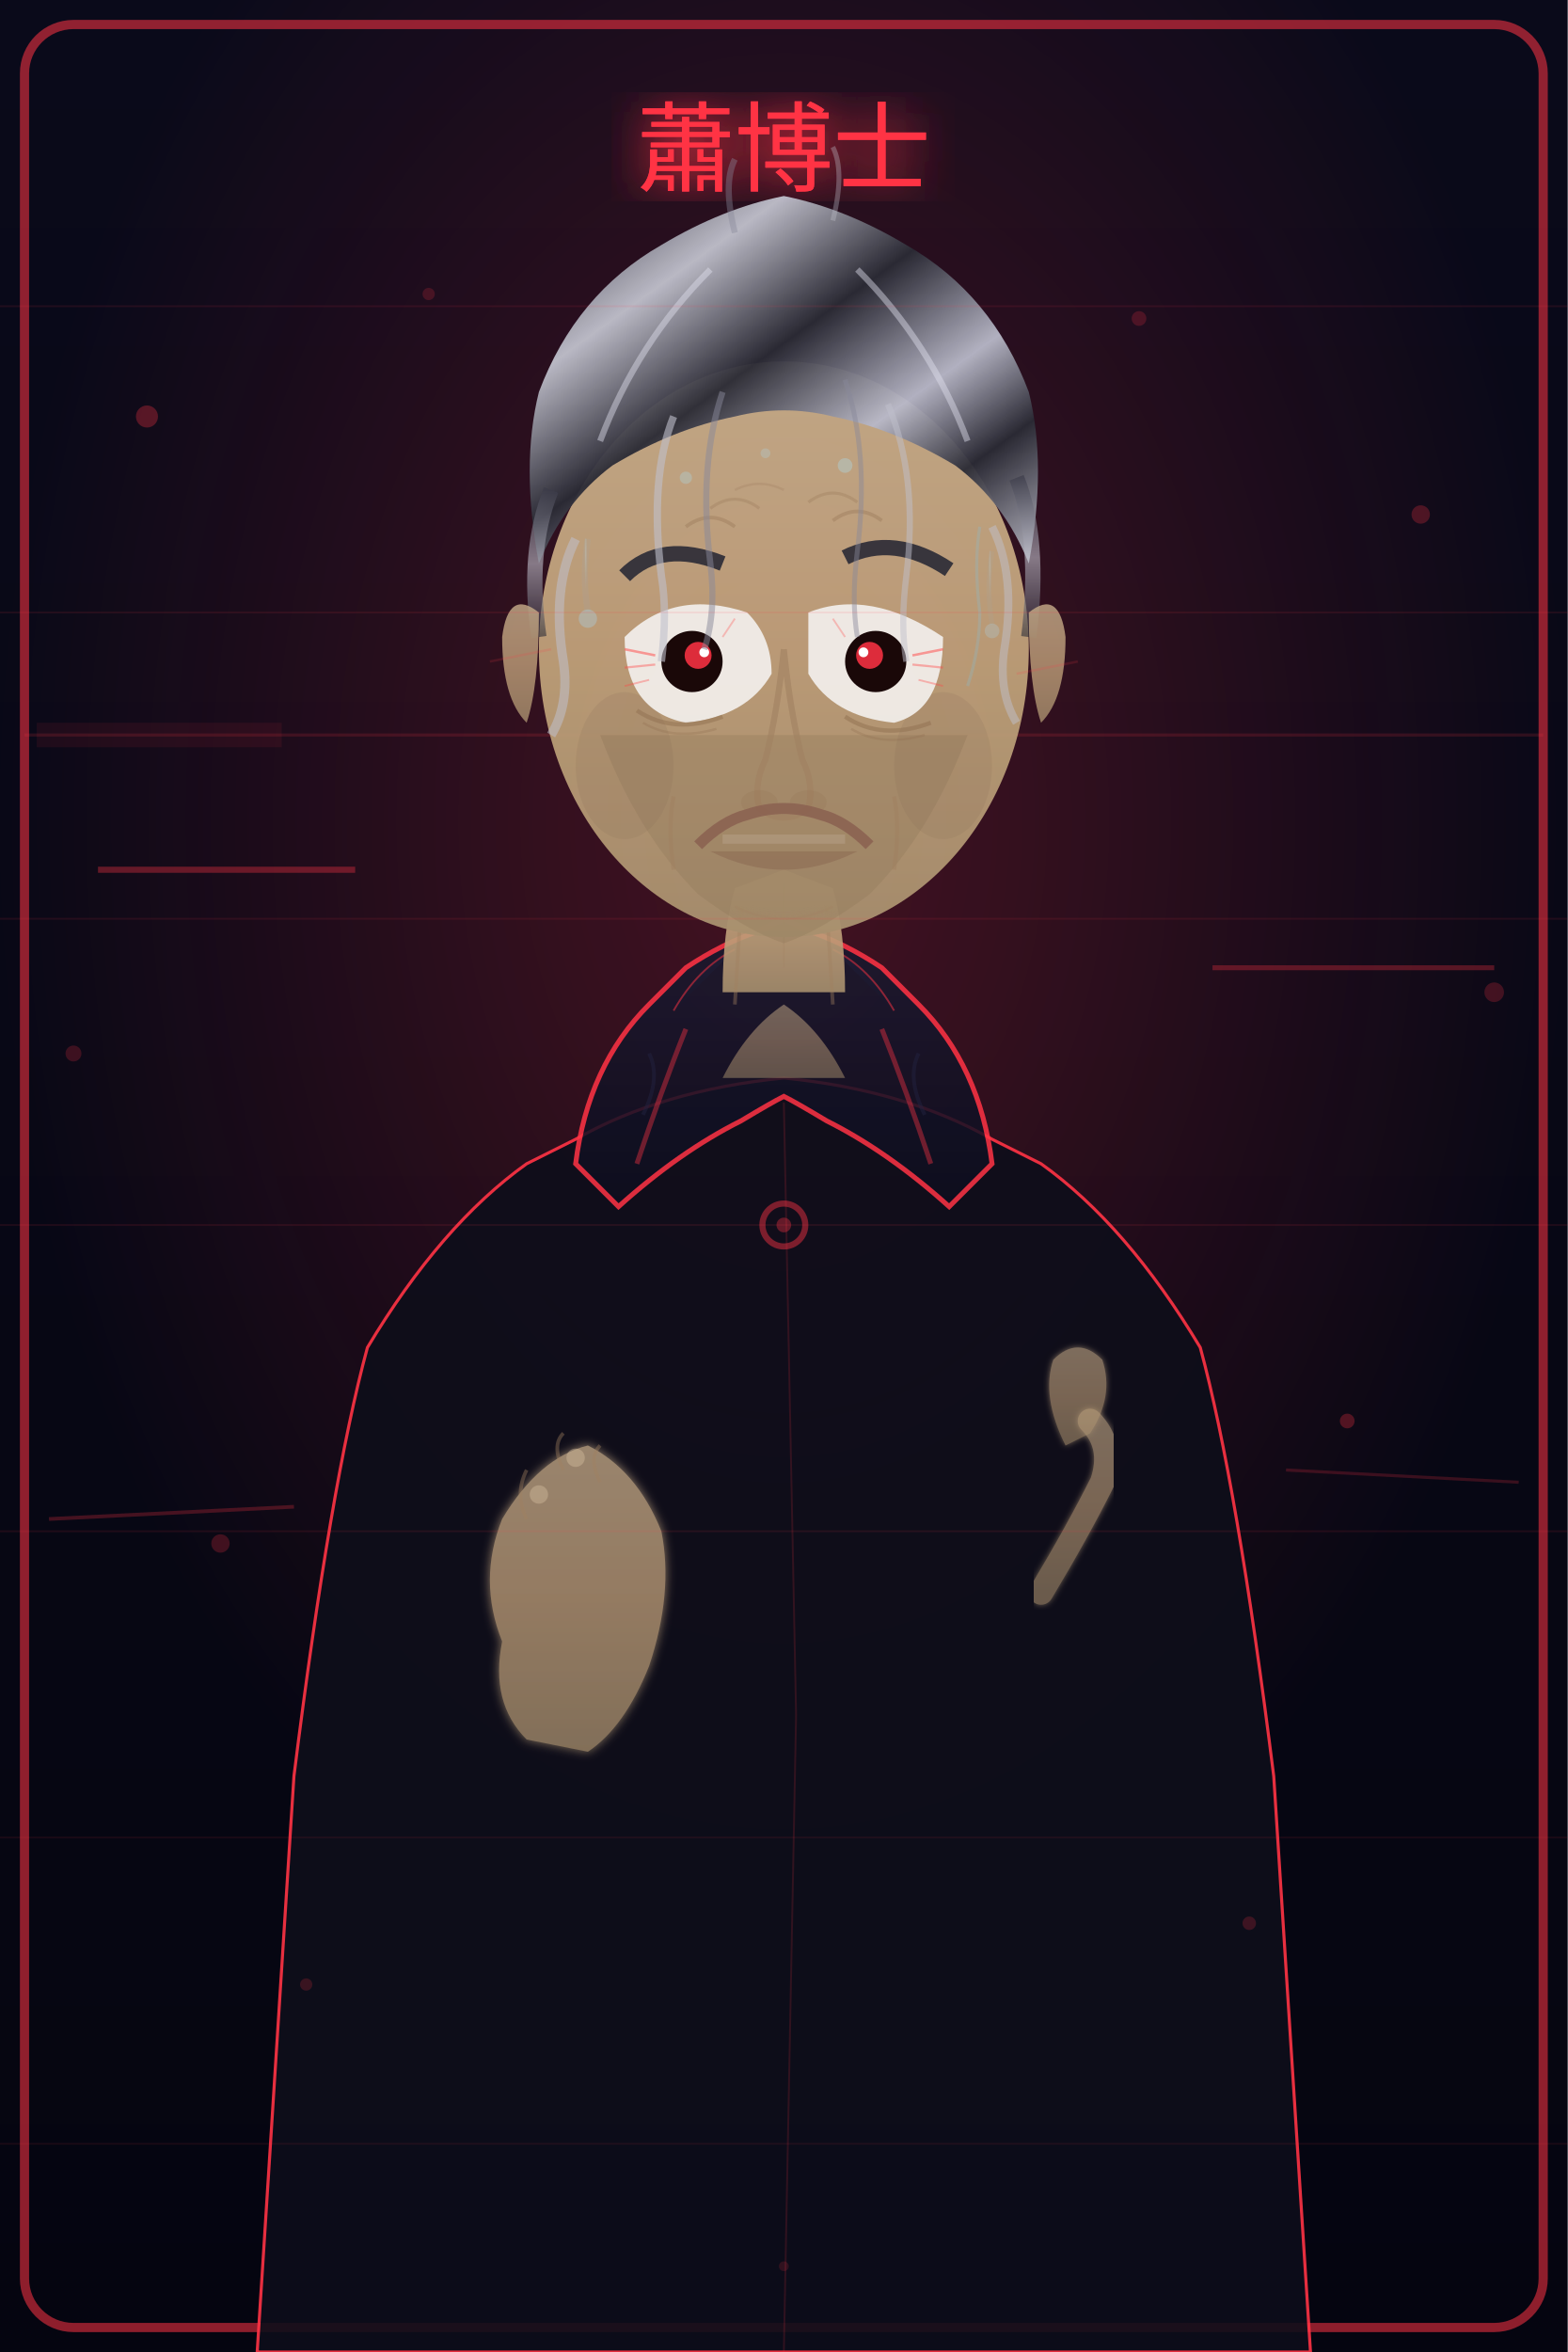
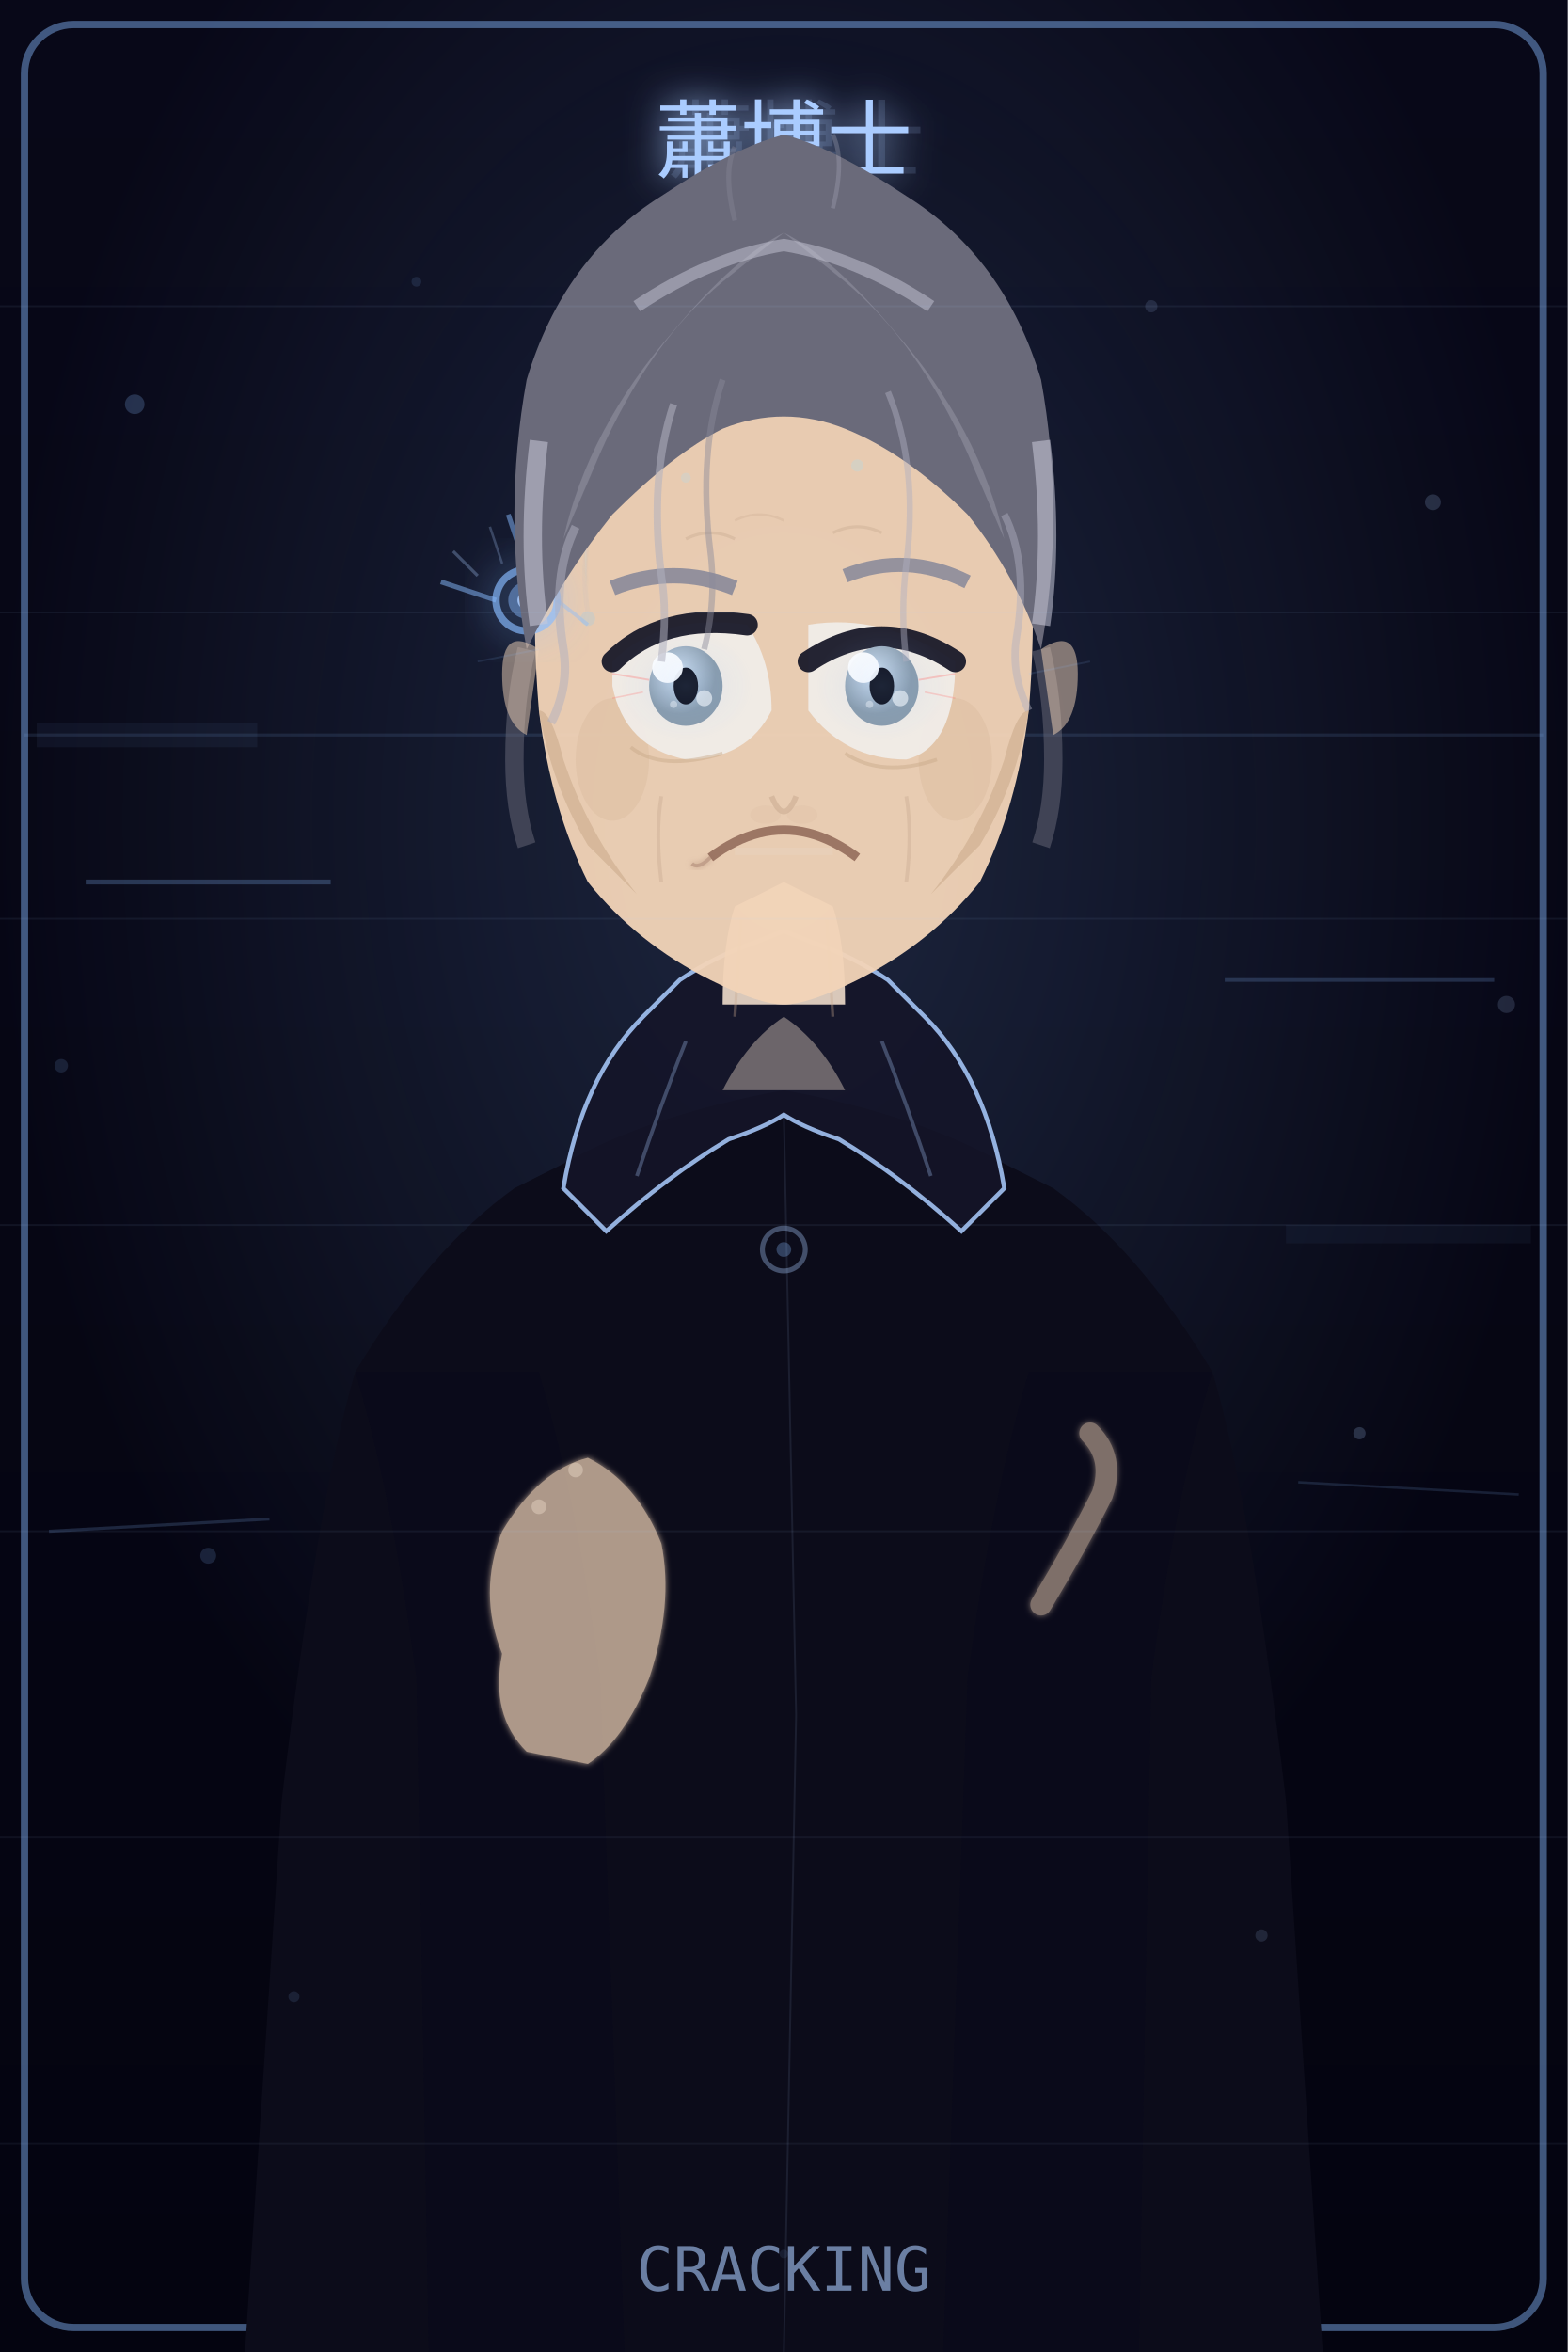
<svg xmlns="http://www.w3.org/2000/svg" width="256" height="384" viewBox="0 0 256 384">
  <defs>
-     <linearGradient id="dk_bg" x1="0" y1="0" x2="0" y2="1">
-       <stop offset="0%" stop-color="#0a0a1a" />
-       <stop offset="100%" stop-color="#050510" />
+     <linearGradient id="bg" x1="0" y1="0" x2="0" y2="1">
+       <stop offset="0%" stop-color="#080818" />
+       <stop offset="100%" stop-color="#040410" />
    </linearGradient>
-     <linearGradient id="dk_skin" x1="0" y1="0" x2="0" y2="1">
-       <stop offset="0%" stop-color="#c8ad8a" />
-       <stop offset="50%" stop-color="#c0a07a" />
-       <stop offset="100%" stop-color="#a8906e" />
-     </linearGradient>
-     <linearGradient id="dk_hair" x1="0" y1="0" x2="1" y2="1">
-       <stop offset="0%" stop-color="#2a2a35" />
-       <stop offset="25%" stop-color="#c0c0cc" />
-       <stop offset="45%" stop-color="#2a2a35" />
-       <stop offset="65%" stop-color="#b8b8c8" />
-       <stop offset="80%" stop-color="#2a2a35" />
-       <stop offset="100%" stop-color="#c0c0cc" />
-     </linearGradient>
-     <linearGradient id="dk_hair_loose" x1="0" y1="0" x2="0" y2="1">
-       <stop offset="0%" stop-color="#3a3a48" />
-       <stop offset="50%" stop-color="#c0c0cc" />
-       <stop offset="100%" stop-color="#2a2a35" />
-     </linearGradient>
-     <linearGradient id="dk_collar" x1="0" y1="0" x2="0" y2="1">
-       <stop offset="0%" stop-color="#1a1a30" />
-       <stop offset="100%" stop-color="#0d0d1e" />
-     </linearGradient>
-     <linearGradient id="dk_collar_inner" x1="0" y1="0" x2="0" y2="1">
-       <stop offset="0%" stop-color="#222240" />
-       <stop offset="100%" stop-color="#151528" />
-     </linearGradient>
-     <radialGradient id="dk_glow" cx="0.5" cy="0.35" r="0.5">
-       <stop offset="0%" stop-color="#ff3344" stop-opacity="0.25" />
-       <stop offset="100%" stop-color="#ff3344" stop-opacity="0" />
+     <radialGradient id="bgGlow" cx="0.5" cy="0.35" r="0.5">
+       <stop offset="0%" stop-color="#88bbff" stop-opacity="0.18" />
+       <stop offset="100%" stop-color="#88bbff" stop-opacity="0" />
    </radialGradient>
-     <radialGradient id="dk_sweat" cx="0.3" cy="0.2" r="0.5">
-       <stop offset="0%" stop-color="#bbddee" stop-opacity="0.7" />
-       <stop offset="100%" stop-color="#88aacc" stop-opacity="0.2" />
+     <radialGradient id="irisL" cx="0.4" cy="0.35" r="0.5">
+       <stop offset="0%" stop-color="#eef8ff" />
+       <stop offset="30%" stop-color="#bbccdd" />
+       <stop offset="100%" stop-color="#889aaa" />
    </radialGradient>
-     <filter id="dk_neon">
-       <feGaussianBlur stdDeviation="4" result="blur" />
+     <radialGradient id="irisR" cx="0.4" cy="0.35" r="0.5">
+       <stop offset="0%" stop-color="#eef8ff" />
+       <stop offset="30%" stop-color="#bbccdd" />
+       <stop offset="100%" stop-color="#889aaa" />
+     </radialGradient>
+     <radialGradient id="eyeGlow" cx="0.5" cy="0.5" r="0.5">
+       <stop offset="0%" stop-color="#88bbff" stop-opacity="0.5" />
+       <stop offset="100%" stop-color="#88bbff" stop-opacity="0" />
+     </radialGradient>
+     <radialGradient id="sweat" cx="0.3" cy="0.2" r="0.5">
+       <stop offset="0%" stop-color="#bbddee" stop-opacity="0.6" />
+       <stop offset="100%" stop-color="#88aacc" stop-opacity="0.15" />
+     </radialGradient>
+     <filter id="glow" x="-50%" y="-50%" width="200%" height="200%">
+       <feGaussianBlur stdDeviation="3" result="b" />
      <feMerge>
-         <feMergeNode in="blur" />
+         <feMergeNode in="b" />
        <feMergeNode in="SourceGraphic" />
      </feMerge>
    </filter>
-     <filter id="dk_distort">
-       <feGaussianBlur stdDeviation="0.8" result="blur" />
+     <filter id="tremble" x="-50%" y="-50%" width="200%" height="200%">
+       <feGaussianBlur stdDeviation="0.5" result="b" />
      <feMerge>
-         <feMergeNode in="blur" />
-         <feMergeNode in="SourceGraphic" />
-       </feMerge>
-     </filter>
-     <filter id="dk_tremble">
-       <feGaussianBlur stdDeviation="0.5" result="blur" />
-       <feMerge>
-         <feMergeNode in="blur" />
+         <feMergeNode in="b" />
        <feMergeNode in="SourceGraphic" />
      </feMerge>
    </filter>
  </defs>
-   <rect width="256" height="384" fill="url(#dk_bg)" />
-   <rect width="256" height="384" fill="url(#dk_glow)" />
-   <rect x="4" y="4" width="248" height="376" rx="8" fill="none" stroke="#ff3344" stroke-width="1.5" opacity="0.55" />
-   <line x1="4" y1="120" x2="252" y2="120" stroke="#ff3344" stroke-width="0.5" opacity="0.15" />
-   <rect x="6" y="118" width="40" height="4" fill="#ff3344" opacity="0.08" />
-   <text x="128" y="30" font-family="monospace" font-size="16" fill="#ff3344" text-anchor="middle" filter="url(#dk_neon)">蕭博士</text>
-   <text x="128" y="30" font-family="monospace" font-size="16" fill="#ff3344" text-anchor="middle">蕭博士</text>
-   <path d="M60,220 Q54,242 48,290 L42,384 H214 L208,290 Q202,242 196,220 Q184,200 170,190 L162,186 Q148,178 128,176 Q108,178 94,186 L86,190 Q72,200 60,220 Z" fill="#0d0d1a" stroke="#ff3344" stroke-width="0.5" opacity="0.9" />
-   <path d="M128,180 L130,280 L128,384" fill="none" stroke="#ff3344" stroke-width="0.3" opacity="0.15" />
-   <path d="M94,190 Q96,174 106,164 L112,158 Q118,154 124,152 L128,150 L132,152 Q138,154 144,158 L150,164 Q160,174 162,190 L155,197 Q145,188 135,183 Q130,180 128,179 Q126,180 121,183 Q111,188 101,197 Z" fill="url(#dk_collar)" stroke="#ff3344" stroke-width="0.8" opacity="0.85" />
-   <path d="M118,176 Q122,168 128,164 Q134,168 138,176" fill="url(#dk_skin)" opacity="0.5" />
-   <path d="M112,168 Q108,178 104,190" fill="none" stroke="#ff3344" stroke-width="0.8" opacity="0.4" />
-   <path d="M144,168 Q148,178 152,190" fill="none" stroke="#ff3344" stroke-width="0.8" opacity="0.4" />
-   <path d="M106,172 Q108,176 105,182" fill="none" stroke="#222240" stroke-width="0.6" opacity="0.5" />
-   <path d="M150,172 Q148,176 151,182" fill="none" stroke="#222240" stroke-width="0.6" opacity="0.5" />
-   <path d="M110,165 Q114,158 120,155" fill="url(#dk_collar_inner)" stroke="#ff3344" stroke-width="0.3" opacity="0.5" />
-   <path d="M146,165 Q142,158 136,155" fill="url(#dk_collar_inner)" stroke="#ff3344" stroke-width="0.3" opacity="0.5" />
-   <path d="M82,268 Q78,258 82,248 Q88,238 96,236 Q104,240 108,250 Q110,260 106,272 Q102,282 96,286 L86,284 Q80,278 82,268 Z" fill="url(#dk_skin)" opacity="0.75" filter="url(#dk_distort)" />
-   <path d="M86,248 Q84,244 86,240" fill="none" stroke="#a08060" stroke-width="0.6" opacity="0.4" />
-   <path d="M92,240 Q90,236 92,234" fill="none" stroke="#a08060" stroke-width="0.6" opacity="0.4" />
-   <path d="M98,242 Q96,238 98,236" fill="none" stroke="#a08060" stroke-width="0.6" opacity="0.4" />
-   <circle cx="88" cy="244" r="1.5" fill="#d8c0a0" opacity="0.4" />
-   <circle cx="94" cy="238" r="1.5" fill="#d8c0a0" opacity="0.4" />
-   <path d="M170,260 Q176,250 180,242 Q182,236 178,232" fill="none" stroke="url(#dk_skin)" stroke-width="4" stroke-linecap="round" opacity="0.6" filter="url(#dk_tremble)" />
-   <path d="M174,236 Q170,228 172,222 Q176,218 180,222 Q182,228 178,234 Z" fill="url(#dk_skin)" opacity="0.6" filter="url(#dk_tremble)" />
-   <path d="M118,162 Q118,152 120,145 L128,142 L136,145 Q138,152 138,162" fill="url(#dk_skin)" opacity="0.9" />
-   <path d="M121,148 L120,164" fill="none" stroke="#a08060" stroke-width="0.6" opacity="0.4" />
-   <path d="M135,148 L136,164" fill="none" stroke="#a08060" stroke-width="0.6" opacity="0.4" />
-   <path d="M128,144 L128,158" fill="none" stroke="#a08060" stroke-width="0.3" opacity="0.25" />
-   <ellipse cx="128" cy="106" rx="40" ry="47" fill="url(#dk_skin)" opacity="0.95" />
-   <path d="M98,120 Q104,136 114,146 Q122,152 128,154 Q134,152 142,146 Q152,136 158,120" fill="#907858" opacity="0.35" />
-   <ellipse cx="102" cy="125" rx="8" ry="12" fill="#806850" opacity="0.15" />
-   <ellipse cx="154" cy="125" rx="8" ry="12" fill="#806850" opacity="0.15" />
-   <path d="M96,88 Q95,94 96,100" fill="none" stroke="url(#dk_sweat)" stroke-width="1" opacity="0.5" />
-   <circle cx="96" cy="101" r="1.5" fill="#aaccdd" opacity="0.4" />
-   <path d="M162,90 Q161,96 162,102" fill="none" stroke="url(#dk_sweat)" stroke-width="0.8" opacity="0.4" />
-   <circle cx="162" cy="103" r="1.2" fill="#aaccdd" opacity="0.3" />
-   <circle cx="112" cy="78" r="1" fill="#aaddee" opacity="0.3" />
-   <circle cx="138" cy="76" r="1.2" fill="#aaddee" opacity="0.35" />
-   <circle cx="125" cy="74" r="0.8" fill="#aaddee" opacity="0.25" />
-   <path d="M160,86 Q159,92 160,100 Q160,106 158,112" fill="none" stroke="#88bbcc" stroke-width="0.5" opacity="0.3" />
-   <path d="M102,104 Q110,96 122,100 Q126,104 126,110 Q122,117 112,118 Q102,116 102,104 Z" fill="#f0ece8" opacity="0.95" />
-   <circle cx="113" cy="108" r="5" fill="#1a0808" />
-   <circle cx="114" cy="107" r="2.2" fill="#ff3344" opacity="0.85" />
-   <circle cx="115" cy="106.5" r="0.8" fill="#ffffff" />
-   <path d="M102,106 L107,107" fill="none" stroke="#ff4444" stroke-width="0.4" opacity="0.5" />
-   <path d="M102,109 L107,108.5" fill="none" stroke="#ff4444" stroke-width="0.35" opacity="0.4" />
-   <path d="M102,112 L106,111" fill="none" stroke="#ff4444" stroke-width="0.3" opacity="0.35" />
-   <path d="M120,101 L118,104" fill="none" stroke="#ff4444" stroke-width="0.3" opacity="0.3" />
-   <path d="M104,116 Q110,120 118,117" fill="none" stroke="#907050" stroke-width="0.7" opacity="0.5" />
-   <path d="M105,118 Q110,121 117,119" fill="none" stroke="#907050" stroke-width="0.4" opacity="0.3" />
-   <path d="M132,100 Q142,96 154,104 Q154,116 146,118 Q136,117 132,110 Q132,104 132,100 Z" fill="#f0ece8" opacity="0.95" />
-   <circle cx="143" cy="108" r="5" fill="#1a0808" />
-   <circle cx="142" cy="107" r="2.2" fill="#ff3344" opacity="0.85" />
-   <circle cx="141" cy="106.5" r="0.8" fill="#ffffff" />
-   <path d="M154,106 L149,107" fill="none" stroke="#ff4444" stroke-width="0.4" opacity="0.5" />
-   <path d="M154,109 L149,108.5" fill="none" stroke="#ff4444" stroke-width="0.35" opacity="0.4" />
-   <path d="M154,112 L150,111" fill="none" stroke="#ff4444" stroke-width="0.3" opacity="0.35" />
-   <path d="M136,101 L138,104" fill="none" stroke="#ff4444" stroke-width="0.3" opacity="0.3" />
-   <path d="M138,117 Q144,121 152,118" fill="none" stroke="#907050" stroke-width="0.7" opacity="0.5" />
-   <path d="M139,119 Q144,122 151,120" fill="none" stroke="#907050" stroke-width="0.4" opacity="0.3" />
-   <path d="M102,94 Q108,88 118,92" fill="none" stroke="#2a2a35" stroke-width="2.5" opacity="0.9" />
-   <path d="M138,91 Q146,87 155,93" fill="none" stroke="#2a2a35" stroke-width="2.5" opacity="0.9" />
-   <path d="M112,86 Q116,83 120,86" fill="none" stroke="#a08060" stroke-width="0.6" opacity="0.5" />
-   <path d="M136,85 Q140,82 144,85" fill="none" stroke="#a08060" stroke-width="0.6" opacity="0.5" />
-   <path d="M116,83 Q120,80 124,83" fill="none" stroke="#a08060" stroke-width="0.5" opacity="0.4" />
-   <path d="M132,82 Q136,79 140,82" fill="none" stroke="#a08060" stroke-width="0.5" opacity="0.4" />
-   <path d="M120,80 Q124,78 128,80" fill="none" stroke="#a08060" stroke-width="0.4" opacity="0.3" />
-   <path d="M128,106 Q127,116 125,124 Q123,128 124,132 Q128,135 132,132 Q133,128 131,124 Q129,116 128,106" fill="none" stroke="#a08060" stroke-width="1" opacity="0.6" />
-   <ellipse cx="124" cy="131" rx="3" ry="2" fill="#907050" opacity="0.2" />
-   <ellipse cx="132" cy="131" rx="3" ry="2" fill="#907050" opacity="0.2" />
-   <path d="M114,138 Q118,134 122,133 Q128,131 134,133 Q138,134 142,138" fill="none" stroke="#8a6050" stroke-width="1.8" opacity="0.85" />
-   <path d="M116,139 Q122,142 128,142 Q134,142 140,139" fill="#7a5040" opacity="0.3" />
-   <path d="M118,137 L138,137" fill="none" stroke="#ccbbaa" stroke-width="1.5" opacity="0.25" />
-   <path d="M110,130 Q109,135 110,142" fill="none" stroke="#a08060" stroke-width="0.7" opacity="0.5" />
-   <path d="M146,130 Q147,135 146,142" fill="none" stroke="#a08060" stroke-width="0.7" opacity="0.5" />
-   <path d="M120,148 Q128,152 136,148" fill="none" stroke="#a08060" stroke-width="0.4" opacity="0.3" filter="url(#dk_tremble)" />
-   <path d="M88,92 Q85,76 88,64 Q94,48 108,40 Q118,34 128,32 Q138,34 148,40 Q162,48 168,64 Q171,76 168,92 Q164,82 156,76 Q146,70 136,68 Q128,66 120,68 Q110,70 100,76 Q92,82 88,92 Z" fill="url(#dk_hair)" opacity="0.95" />
-   <path d="M110,68 Q106,78 108,94 Q109,100 108,108" fill="none" stroke="#c0c0cc" stroke-width="1.2" opacity="0.6" />
-   <path d="M118,64 Q114,76 116,92 Q117,100 115,106" fill="none" stroke="#888899" stroke-width="1" opacity="0.5" />
-   <path d="M145,66 Q150,78 148,94 Q147,102 148,108" fill="none" stroke="#c0c0cc" stroke-width="1" opacity="0.5" />
-   <path d="M138,62 Q142,74 140,90 Q139,98 140,104" fill="none" stroke="#888899" stroke-width="0.8" opacity="0.45" />
-   <path d="M94,88 Q90,96 92,108 Q93,115 90,120" fill="none" stroke="#c0c0cc" stroke-width="1.5" opacity="0.55" />
-   <path d="M162,86 Q166,94 164,106 Q163,113 166,118" fill="none" stroke="#c0c0cc" stroke-width="1.3" opacity="0.5" />
-   <path d="M120,38 Q118,30 120,26" fill="none" stroke="#888899" stroke-width="1" opacity="0.4" />
-   <path d="M136,36 Q138,28 136,24" fill="none" stroke="#c0c0cc" stroke-width="0.8" opacity="0.35" />
-   <path d="M90,80 Q86,90 88,104" fill="none" stroke="url(#dk_hair_loose)" stroke-width="2.5" opacity="0.6" />
-   <path d="M166,78 Q170,88 168,104" fill="none" stroke="url(#dk_hair_loose)" stroke-width="2.5" opacity="0.6" />
-   <path d="M98,72 Q104,56 116,44" fill="none" stroke="#e0e0ee" stroke-width="1" opacity="0.45" />
-   <path d="M158,72 Q152,56 140,44" fill="none" stroke="#e0e0ee" stroke-width="1" opacity="0.45" />
-   <path d="M88,100 Q83,96 82,104 Q82,114 86,118 Q88,112 88,100 Z" fill="url(#dk_skin)" opacity="0.8" />
-   <path d="M168,100 Q173,96 174,104 Q174,114 170,118 Q168,112 168,100 Z" fill="url(#dk_skin)" opacity="0.8" />
-   <line x1="16" y1="142" x2="58" y2="142" stroke="#ff3344" stroke-width="1" opacity="0.35" />
-   <line x1="198" y1="158" x2="244" y2="158" stroke="#ff3344" stroke-width="0.8" opacity="0.3" />
-   <line x1="8" y1="248" x2="48" y2="246" stroke="#ff3344" stroke-width="0.6" opacity="0.25" />
-   <line x1="210" y1="240" x2="248" y2="242" stroke="#ff3344" stroke-width="0.5" opacity="0.2" />
-   <line x1="80" y1="108" x2="90" y2="106" stroke="#ff3344" stroke-width="0.4" opacity="0.15" />
-   <line x1="166" y1="110" x2="176" y2="108" stroke="#ff3344" stroke-width="0.4" opacity="0.15" />
-   <circle cx="128" cy="200" r="3.5" fill="none" stroke="#ff3344" stroke-width="1" opacity="0.45" />
-   <circle cx="128" cy="200" r="1.2" fill="#ff3344" opacity="0.35" />
-   <circle cx="24" cy="68" r="1.8" fill="#ff3344" opacity="0.3" />
-   <circle cx="232" cy="84" r="1.5" fill="#ff3344" opacity="0.25" />
-   <circle cx="36" cy="252" r="1.5" fill="#ff3344" opacity="0.22" />
-   <circle cx="220" cy="232" r="1.2" fill="#ff3344" opacity="0.28" />
-   <circle cx="12" cy="172" r="1.3" fill="#ff3344" opacity="0.2" />
-   <circle cx="244" cy="162" r="1.6" fill="#ff3344" opacity="0.22" />
-   <circle cx="50" cy="324" r="1" fill="#ff3344" opacity="0.18" />
-   <circle cx="204" cy="314" r="1.1" fill="#ff3344" opacity="0.2" />
-   <circle cx="128" cy="370" r="0.8" fill="#ff3344" opacity="0.15" />
-   <circle cx="70" cy="48" r="1" fill="#ff3344" opacity="0.18" />
-   <circle cx="186" cy="52" r="1.2" fill="#ff3344" opacity="0.2" />
-   <line x1="0" y1="50" x2="256" y2="50" stroke="#ff3344" stroke-width="0.3" opacity="0.1" />
-   <line x1="0" y1="100" x2="256" y2="100" stroke="#ff3344" stroke-width="0.3" opacity="0.1" />
-   <line x1="0" y1="150" x2="256" y2="150" stroke="#ff3344" stroke-width="0.3" opacity="0.1" />
-   <line x1="0" y1="200" x2="256" y2="200" stroke="#ff3344" stroke-width="0.3" opacity="0.1" />
-   <line x1="0" y1="250" x2="256" y2="250" stroke="#ff3344" stroke-width="0.3" opacity="0.1" />
-   <line x1="0" y1="300" x2="256" y2="300" stroke="#ff3344" stroke-width="0.3" opacity="0.08" />
-   <line x1="0" y1="350" x2="256" y2="350" stroke="#ff3344" stroke-width="0.3" opacity="0.08" />
+   <rect width="256" height="384" fill="url(#bg)" />
+   <rect width="256" height="384" fill="url(#bgGlow)" />
+   <rect x="4" y="4" width="248" height="376" rx="8" fill="none" stroke="#88bbff" stroke-width="1.2" opacity="0.45" />
+   <line x1="4" y1="120" x2="252" y2="120" stroke="#88bbff" stroke-width="0.5" opacity="0.12" />
+   <rect x="6" y="118" width="36" height="4" fill="#88bbff" opacity="0.06" />
+   <rect x="210" y="200" width="40" height="3" fill="#88bbff" opacity="0.05" />
+   <text x="128" y="28" font-family="monospace" font-size="14" fill="#aaccff" text-anchor="middle" filter="url(#glow)">蕭博士</text>
+   <text x="130" y="28" font-family="monospace" font-size="14" fill="#aaccff" text-anchor="middle" opacity="0.15">蕭博士</text>
+   <path d="M58,224 Q52,244 46,294 L40,384 H216 L210,294 Q204,244 198,224 Q186,204 172,194 L164,190 Q150,182 128,178 Q106,182 92,190 L84,194 Q70,204 58,224 Z" fill="#0c0c1a" />
+   <path d="M58,224 Q64,244 68,274 L70,384 H102 L98,274 Q94,244 88,224 Z" fill="#08081a" opacity="0.6" />
+   <path d="M198,224 Q192,244 188,274 L186,384 H154 L158,274 Q162,244 168,224 Z" fill="#08081a" opacity="0.6" />
+   <path d="M128,182 L130,280 L128,384" fill="none" stroke="#aaccff" stroke-width="0.3" opacity="0.1" />
+   <path d="M92,194 Q95,176 105,166 L111,160 Q117,156 123,154 L128,152 L133,154 Q139,156 145,160 L151,166 Q161,176 164,194 L157,201 Q147,192 137,186 Q131,184 128,182 Q125,184 119,186 Q109,192 99,201 Z" fill="#141428" stroke="#aaccff" stroke-width="0.7" opacity="0.85" />
+   <path d="M118,178 Q122,170 128,166 Q134,170 138,178" fill="#eedcca" opacity="0.4" />
+   <path d="M112,170 Q108,180 104,192" fill="none" stroke="#aaccff" stroke-width="0.6" opacity="0.3" />
+   <path d="M144,170 Q148,180 152,192" fill="none" stroke="#aaccff" stroke-width="0.6" opacity="0.3" />
+   <path d="M82,270 Q78,260 82,250 Q88,240 96,238 Q104,242 108,252 Q110,262 106,274 Q102,284 96,288 L86,286 Q80,280 82,270 Z" fill="#f2d4b8" opacity="0.7" filter="url(#tremble)" />
+   <circle cx="88" cy="246" r="1.2" fill="#f8e8d8" opacity="0.35" />
+   <circle cx="94" cy="240" r="1.2" fill="#f8e8d8" opacity="0.35" />
+   <path d="M170,262 Q176,252 180,244 Q182,238 178,234" fill="none" stroke="#f2d4b8" stroke-width="3.5" stroke-linecap="round" opacity="0.5" filter="url(#tremble)" />
+   <path d="M118,164 Q118,154 120,148 L128,144 L136,148 Q138,154 138,164" fill="#eedcca" opacity="0.9" />
+   <path d="M121,150 L120,166" fill="none" stroke="#c8aa90" stroke-width="0.5" opacity="0.35" />
+   <path d="M135,150 L136,166" fill="none" stroke="#c8aa90" stroke-width="0.5" opacity="0.35" />
+   <path d="M88,116 Q86,92 90,72 Q96,52 110,42 Q120,36 128,34 Q136,36 146,42 Q160,52 166,72 Q170,92 168,116 Q166,132 160,144 Q152,154 140,160 Q132,164 128,164 Q124,164 116,160 Q104,154 96,144 Q90,132 88,116 Z" fill="#f2d4b8" opacity="0.95" />
+   <path d="M88,116 Q90,128 96,138 L104,146 Q96,136 92,124 Q90,116 88,116 Z" fill="#c8a888" opacity="0.55" />
+   <path d="M168,116 Q166,128 160,138 L152,146 Q160,136 164,124 Q166,116 168,116 Z" fill="#c8a888" opacity="0.55" />
+   <ellipse cx="100" cy="124" rx="6" ry="10" fill="#c8a888" opacity="0.2" />
+   <ellipse cx="156" cy="124" rx="6" ry="10" fill="#c8a888" opacity="0.2" />
+   <path d="M96,88 Q95,94 96,100" fill="none" stroke="url(#sweat)" stroke-width="0.8" opacity="0.4" />
+   <circle cx="96" cy="101" r="1.2" fill="#aaccdd" opacity="0.35" />
+   <circle cx="112" cy="78" r="0.8" fill="#aaddee" opacity="0.25" />
+   <circle cx="140" cy="76" r="1" fill="#aaddee" opacity="0.28" />
+   <path d="M162" y1="88" x2="161" y2="100" fill="none" stroke="url(#sweat)" stroke-width="0.7" opacity="0.35" />
+   <circle cx="86" cy="98" r="5" fill="none" stroke="#88bbff" stroke-width="1.2" opacity="0.7" filter="url(#glow)" />
+   <circle cx="86" cy="98" r="3" fill="#88bbff" opacity="0.45" />
+   <circle cx="86" cy="98" r="1.5" fill="#aaccff" opacity="0.85" />
+   <line x1="81" y1="98" x2="72" y2="95" stroke="#88bbff" stroke-width="0.8" opacity="0.5" />
+   <line x1="86" y1="93" x2="83" y2="84" stroke="#88bbff" stroke-width="0.8" opacity="0.5" />
+   <line x1="91" y1="98" x2="96" y2="102" stroke="#88bbff" stroke-width="0.6" opacity="0.4" />
+   <line x1="78" y1="94" x2="74" y2="90" stroke="#aaccff" stroke-width="0.5" opacity="0.3" />
+   <line x1="82" y1="92" x2="80" y2="86" stroke="#aaccff" stroke-width="0.4" opacity="0.25" />
+   <path d="M100,108 Q108,100 122,102 Q126,108 126,116 Q122,124 112,124 Q102,122 100,112 Z" fill="#f0ece8" opacity="0.95" />
+   <path d="M100,108 Q108,100 122,102 Q126,108" fill="none" stroke="#1a1a2a" stroke-width="3.5" stroke-linecap="round" opacity="0.95" />
+   <ellipse cx="112" cy="112" rx="6" ry="6.5" fill="url(#irisL)" />
+   <ellipse cx="112" cy="112" rx="2" ry="3" fill="#0a0a14" />
+   <circle cx="109" cy="109" r="2.5" fill="#ffffff" opacity="0.95" />
+   <circle cx="115" cy="114" r="1.3" fill="#ffffff" opacity="0.6" />
+   <circle cx="110" cy="115" r="0.6" fill="#ffffff" opacity="0.4" />
+   <ellipse cx="112" cy="112" rx="11" ry="9" fill="url(#eyeGlow)" opacity="0.3" />
+   <path d="M100,110 L106,111" fill="none" stroke="#ff6666" stroke-width="0.3" opacity="0.3" />
+   <path d="M100,114 L105,113" fill="none" stroke="#ff6666" stroke-width="0.25" opacity="0.25" />
+   <path d="M103,122 Q108,126 118,123" fill="none" stroke="#c8a888" stroke-width="0.6" opacity="0.45" />
+   <path d="M132,102 Q144,100 156,108 Q156,122 148,124 Q138,124 132,116 Q132,108 132,102 Z" fill="#f0ece8" opacity="0.95" />
+   <path d="M132,108 Q144,100 156,108" fill="none" stroke="#1a1a2a" stroke-width="3.5" stroke-linecap="round" opacity="0.95" />
+   <ellipse cx="144" cy="112" rx="6" ry="6.5" fill="url(#irisR)" />
+   <ellipse cx="144" cy="112" rx="2" ry="3" fill="#0a0a14" />
+   <circle cx="141" cy="109" r="2.5" fill="#ffffff" opacity="0.95" />
+   <circle cx="147" cy="114" r="1.3" fill="#ffffff" opacity="0.6" />
+   <circle cx="142" cy="115" r="0.6" fill="#ffffff" opacity="0.4" />
+   <ellipse cx="144" cy="112" rx="11" ry="9" fill="url(#eyeGlow)" opacity="0.3" />
+   <path d="M156,110 L150,111" fill="none" stroke="#ff6666" stroke-width="0.3" opacity="0.3" />
+   <path d="M156,114 L151,113" fill="none" stroke="#ff6666" stroke-width="0.25" opacity="0.25" />
+   <path d="M138,123 Q144,127 153,124" fill="none" stroke="#c8a888" stroke-width="0.6" opacity="0.45" />
+   <path d="M100,96 Q110,92 120,96" fill="none" stroke="#8a8a9a" stroke-width="2.5" opacity="0.9" />
+   <path d="M138,94 Q148,90 158,95" fill="none" stroke="#8a8a9a" stroke-width="2.3" opacity="0.88" />
+   <path d="M112,88 Q116,86 120,88" fill="none" stroke="#c8aa90" stroke-width="0.5" opacity="0.4" />
+   <path d="M136,87 Q140,85 144,87" fill="none" stroke="#c8aa90" stroke-width="0.5" opacity="0.4" />
+   <path d="M120,85 Q124,83 128,85" fill="none" stroke="#c8aa90" stroke-width="0.4" opacity="0.3" />
+   <path d="M126,130 Q128,135 130,130" fill="none" stroke="#c8aa90" stroke-width="0.9" opacity="0.55" />
+   <ellipse cx="125" cy="133" rx="2.5" ry="1.5" fill="#c8aa90" opacity="0.12" />
+   <ellipse cx="131" cy="133" rx="2.5" ry="1.5" fill="#c8aa90" opacity="0.12" />
+   <path d="M116,140 Q120,137 124,136 Q128,135 132,136 Q136,137 140,140" fill="none" stroke="#8a6050" stroke-width="1.5" opacity="0.8" />
+   <path d="M120,139 L136,139" fill="none" stroke="#e8dcd0" stroke-width="1.2" opacity="0.2" />
+   <path d="M116,140 Q114,142 113,141" fill="none" stroke="#8a6050" stroke-width="0.6" opacity="0.4" filter="url(#tremble)" />
+   <path d="M108,130 Q107,136 108,144" fill="none" stroke="#c8aa90" stroke-width="0.6" opacity="0.4" />
+   <path d="M148,130 Q149,136 148,144" fill="none" stroke="#c8aa90" stroke-width="0.6" opacity="0.4" />
+   <path d="M86,106 Q82,84 86,62 Q92,42 108,32 Q120,24 128,22 Q136,24 148,32 Q164,42 170,62 Q174,84 170,106 Q166,94 158,84 Q148,74 138,70 Q128,66 118,70 Q110,74 100,84 Q92,94 86,106 Z" fill="#6a6a7a" />
+   <path d="M92,88 Q96,70 110,54 Q120,42 128,38 L118,46 Q106,56 98,74 Z" fill="#8a8a9a" opacity="0.7" />
+   <path d="M164,88 Q160,70 146,54 Q136,42 128,38 L138,46 Q150,56 158,74 Z" fill="#8a8a9a" opacity="0.7" />
+   <path d="M104,50 Q116,42 128,40 Q140,42 152,50" fill="none" stroke="#d0d0e0" stroke-width="2" opacity="0.45" />
+   <path d="M110,66 Q106,78 108,94 Q109,100 108,108" fill="none" stroke="#b0b0c0" stroke-width="1.2" opacity="0.55" />
+   <path d="M118,62 Q114,74 116,90 Q117,98 115,106" fill="none" stroke="#8a8a9a" stroke-width="1" opacity="0.45" />
+   <path d="M145,64 Q150,76 148,92 Q147,100 148,108" fill="none" stroke="#b0b0c0" stroke-width="1" opacity="0.45" />
+   <path d="M94,86 Q90,94 92,106 Q93,112 90,118" fill="none" stroke="#b0b0c0" stroke-width="1.4" opacity="0.5" />
+   <path d="M164,84 Q168,92 166,104 Q165,110 168,116" fill="none" stroke="#b0b0c0" stroke-width="1.2" opacity="0.45" />
+   <path d="M120,36 Q118,28 120,24" fill="none" stroke="#8a8a9a" stroke-width="0.8" opacity="0.35" />
+   <path d="M136,34 Q138,26 136,22" fill="none" stroke="#b0b0c0" stroke-width="0.7" opacity="0.3" />
+   <path d="M88,102 Q86,88 88,72" fill="none" stroke="#c8c8d8" stroke-width="3" opacity="0.55" />
+   <path d="M170,102 Q172,88 170,72" fill="none" stroke="#c8c8d8" stroke-width="3" opacity="0.55" />
+   <path d="M86,106 Q84,114 84,124 Q84,132 86,138" fill="none" stroke="#6a6a7a" stroke-width="3" opacity="0.5" />
+   <path d="M170,106 Q172,114 172,124 Q172,132 170,138" fill="none" stroke="#6a6a7a" stroke-width="3" opacity="0.5" />
+   <path d="M88,106 Q82,102 82,110 Q82,118 86,120" fill="#f2d4b8" opacity="0.5" />
+   <path d="M170,106 Q176,102 176,110 Q176,118 172,120" fill="#f2d4b8" opacity="0.5" />
+   <line x1="14" y1="144" x2="54" y2="144" stroke="#88bbff" stroke-width="0.8" opacity="0.25" />
+   <line x1="200" y1="160" x2="244" y2="160" stroke="#88bbff" stroke-width="0.6" opacity="0.2" />
+   <line x1="8" y1="250" x2="44" y2="248" stroke="#88bbff" stroke-width="0.5" opacity="0.18" />
+   <line x1="212" y1="242" x2="248" y2="244" stroke="#88bbff" stroke-width="0.4" opacity="0.15" />
+   <line x1="78" y1="108" x2="88" y2="106" stroke="#88bbff" stroke-width="0.3" opacity="0.12" />
+   <line x1="168" y1="110" x2="178" y2="108" stroke="#88bbff" stroke-width="0.3" opacity="0.12" />
+   <circle cx="128" cy="204" r="3.5" fill="none" stroke="#aaccff" stroke-width="0.8" opacity="0.35" />
+   <circle cx="128" cy="204" r="1.2" fill="#88bbff" opacity="0.3" />
+   <circle cx="22" cy="66" r="1.6" fill="#88bbff" opacity="0.22" />
+   <circle cx="234" cy="82" r="1.3" fill="#aaccff" opacity="0.18" />
+   <circle cx="34" cy="254" r="1.3" fill="#88bbff" opacity="0.16" />
+   <circle cx="222" cy="234" r="1" fill="#aaccff" opacity="0.2" />
+   <circle cx="10" cy="174" r="1.1" fill="#88bbff" opacity="0.14" />
+   <circle cx="246" cy="164" r="1.4" fill="#aaccff" opacity="0.16" />
+   <circle cx="48" cy="326" r="0.9" fill="#88bbff" opacity="0.12" />
+   <circle cx="206" cy="316" r="1" fill="#aaccff" opacity="0.14" />
+   <circle cx="128" cy="368" r="0.7" fill="#88bbff" opacity="0.1" />
+   <circle cx="68" cy="46" r="0.8" fill="#88bbff" opacity="0.12" />
+   <circle cx="188" cy="50" r="1" fill="#aaccff" opacity="0.14" />
+   <line x1="0" y1="50" x2="256" y2="50" stroke="#aaccff" stroke-width="0.3" opacity="0.07" />
+   <line x1="0" y1="100" x2="256" y2="100" stroke="#aaccff" stroke-width="0.3" opacity="0.07" />
+   <line x1="0" y1="150" x2="256" y2="150" stroke="#aaccff" stroke-width="0.3" opacity="0.07" />
+   <line x1="0" y1="200" x2="256" y2="200" stroke="#aaccff" stroke-width="0.3" opacity="0.07" />
+   <line x1="0" y1="250" x2="256" y2="250" stroke="#aaccff" stroke-width="0.3" opacity="0.07" />
+   <line x1="0" y1="300" x2="256" y2="300" stroke="#aaccff" stroke-width="0.3" opacity="0.06" />
+   <line x1="0" y1="350" x2="256" y2="350" stroke="#aaccff" stroke-width="0.3" opacity="0.06" />
+   <text x="128" y="374" font-family="monospace" font-size="10" fill="#aaccff" text-anchor="middle" opacity="0.6">CRACKING</text>
</svg>
